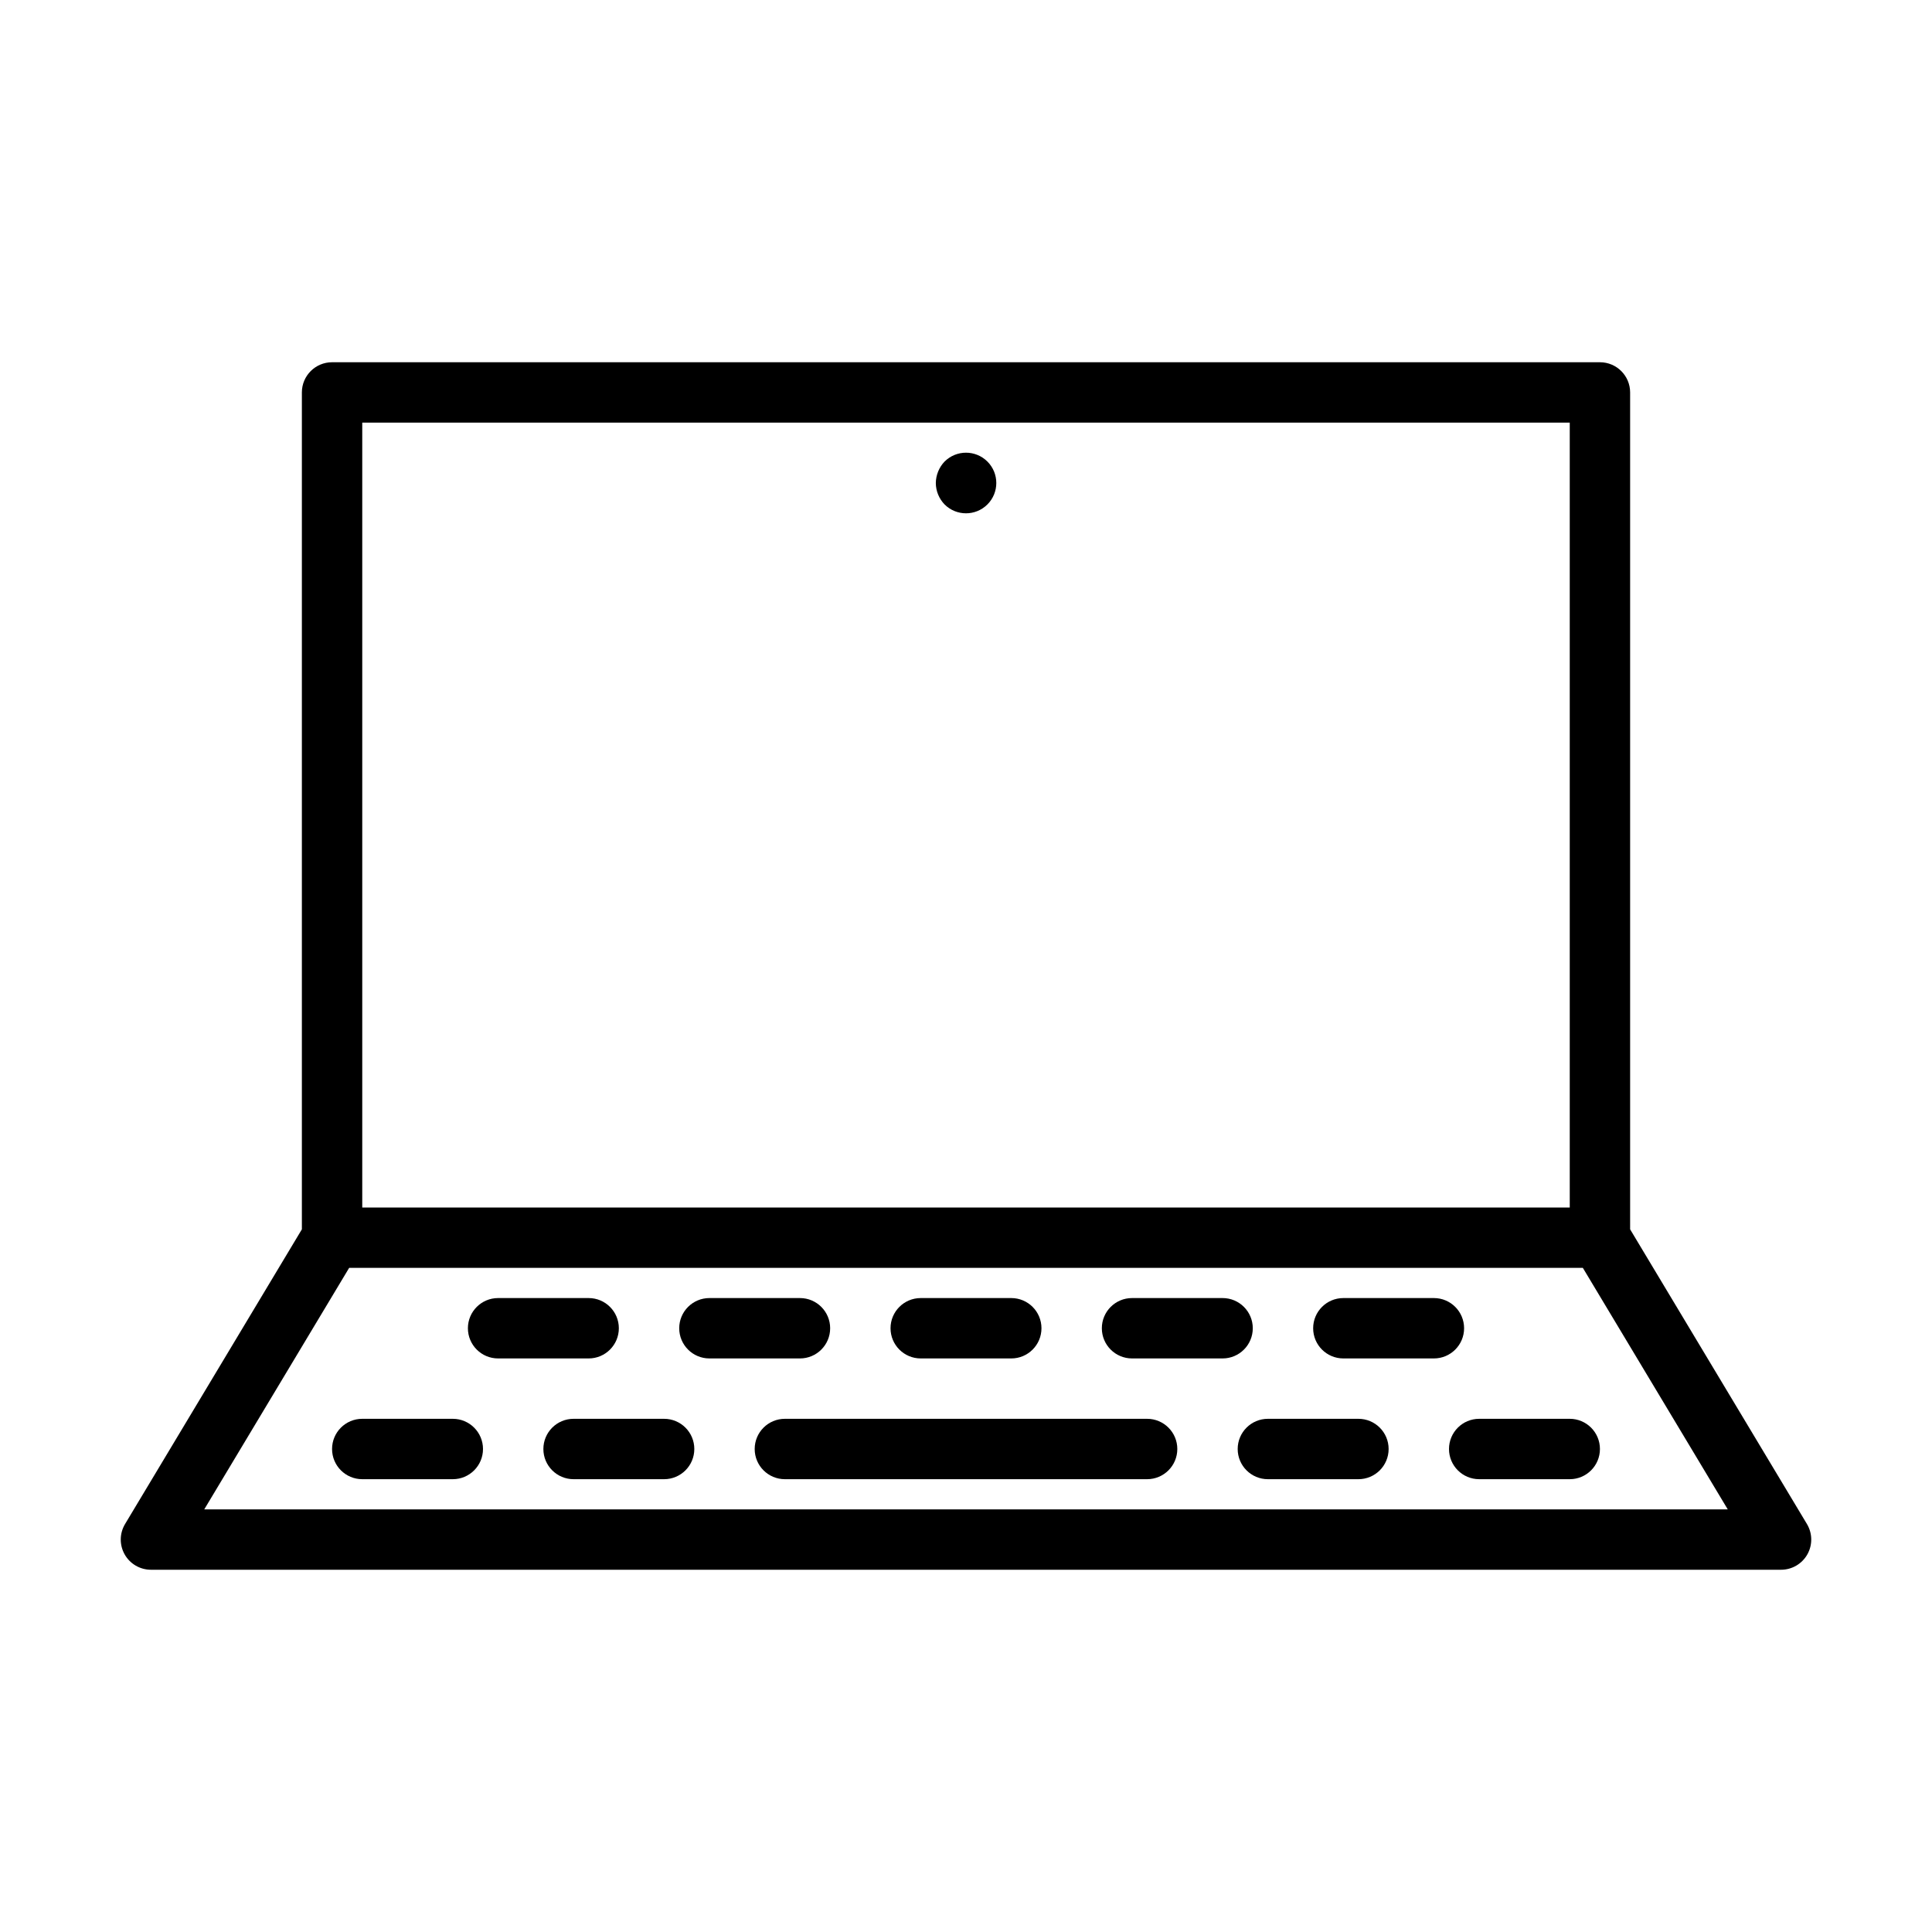
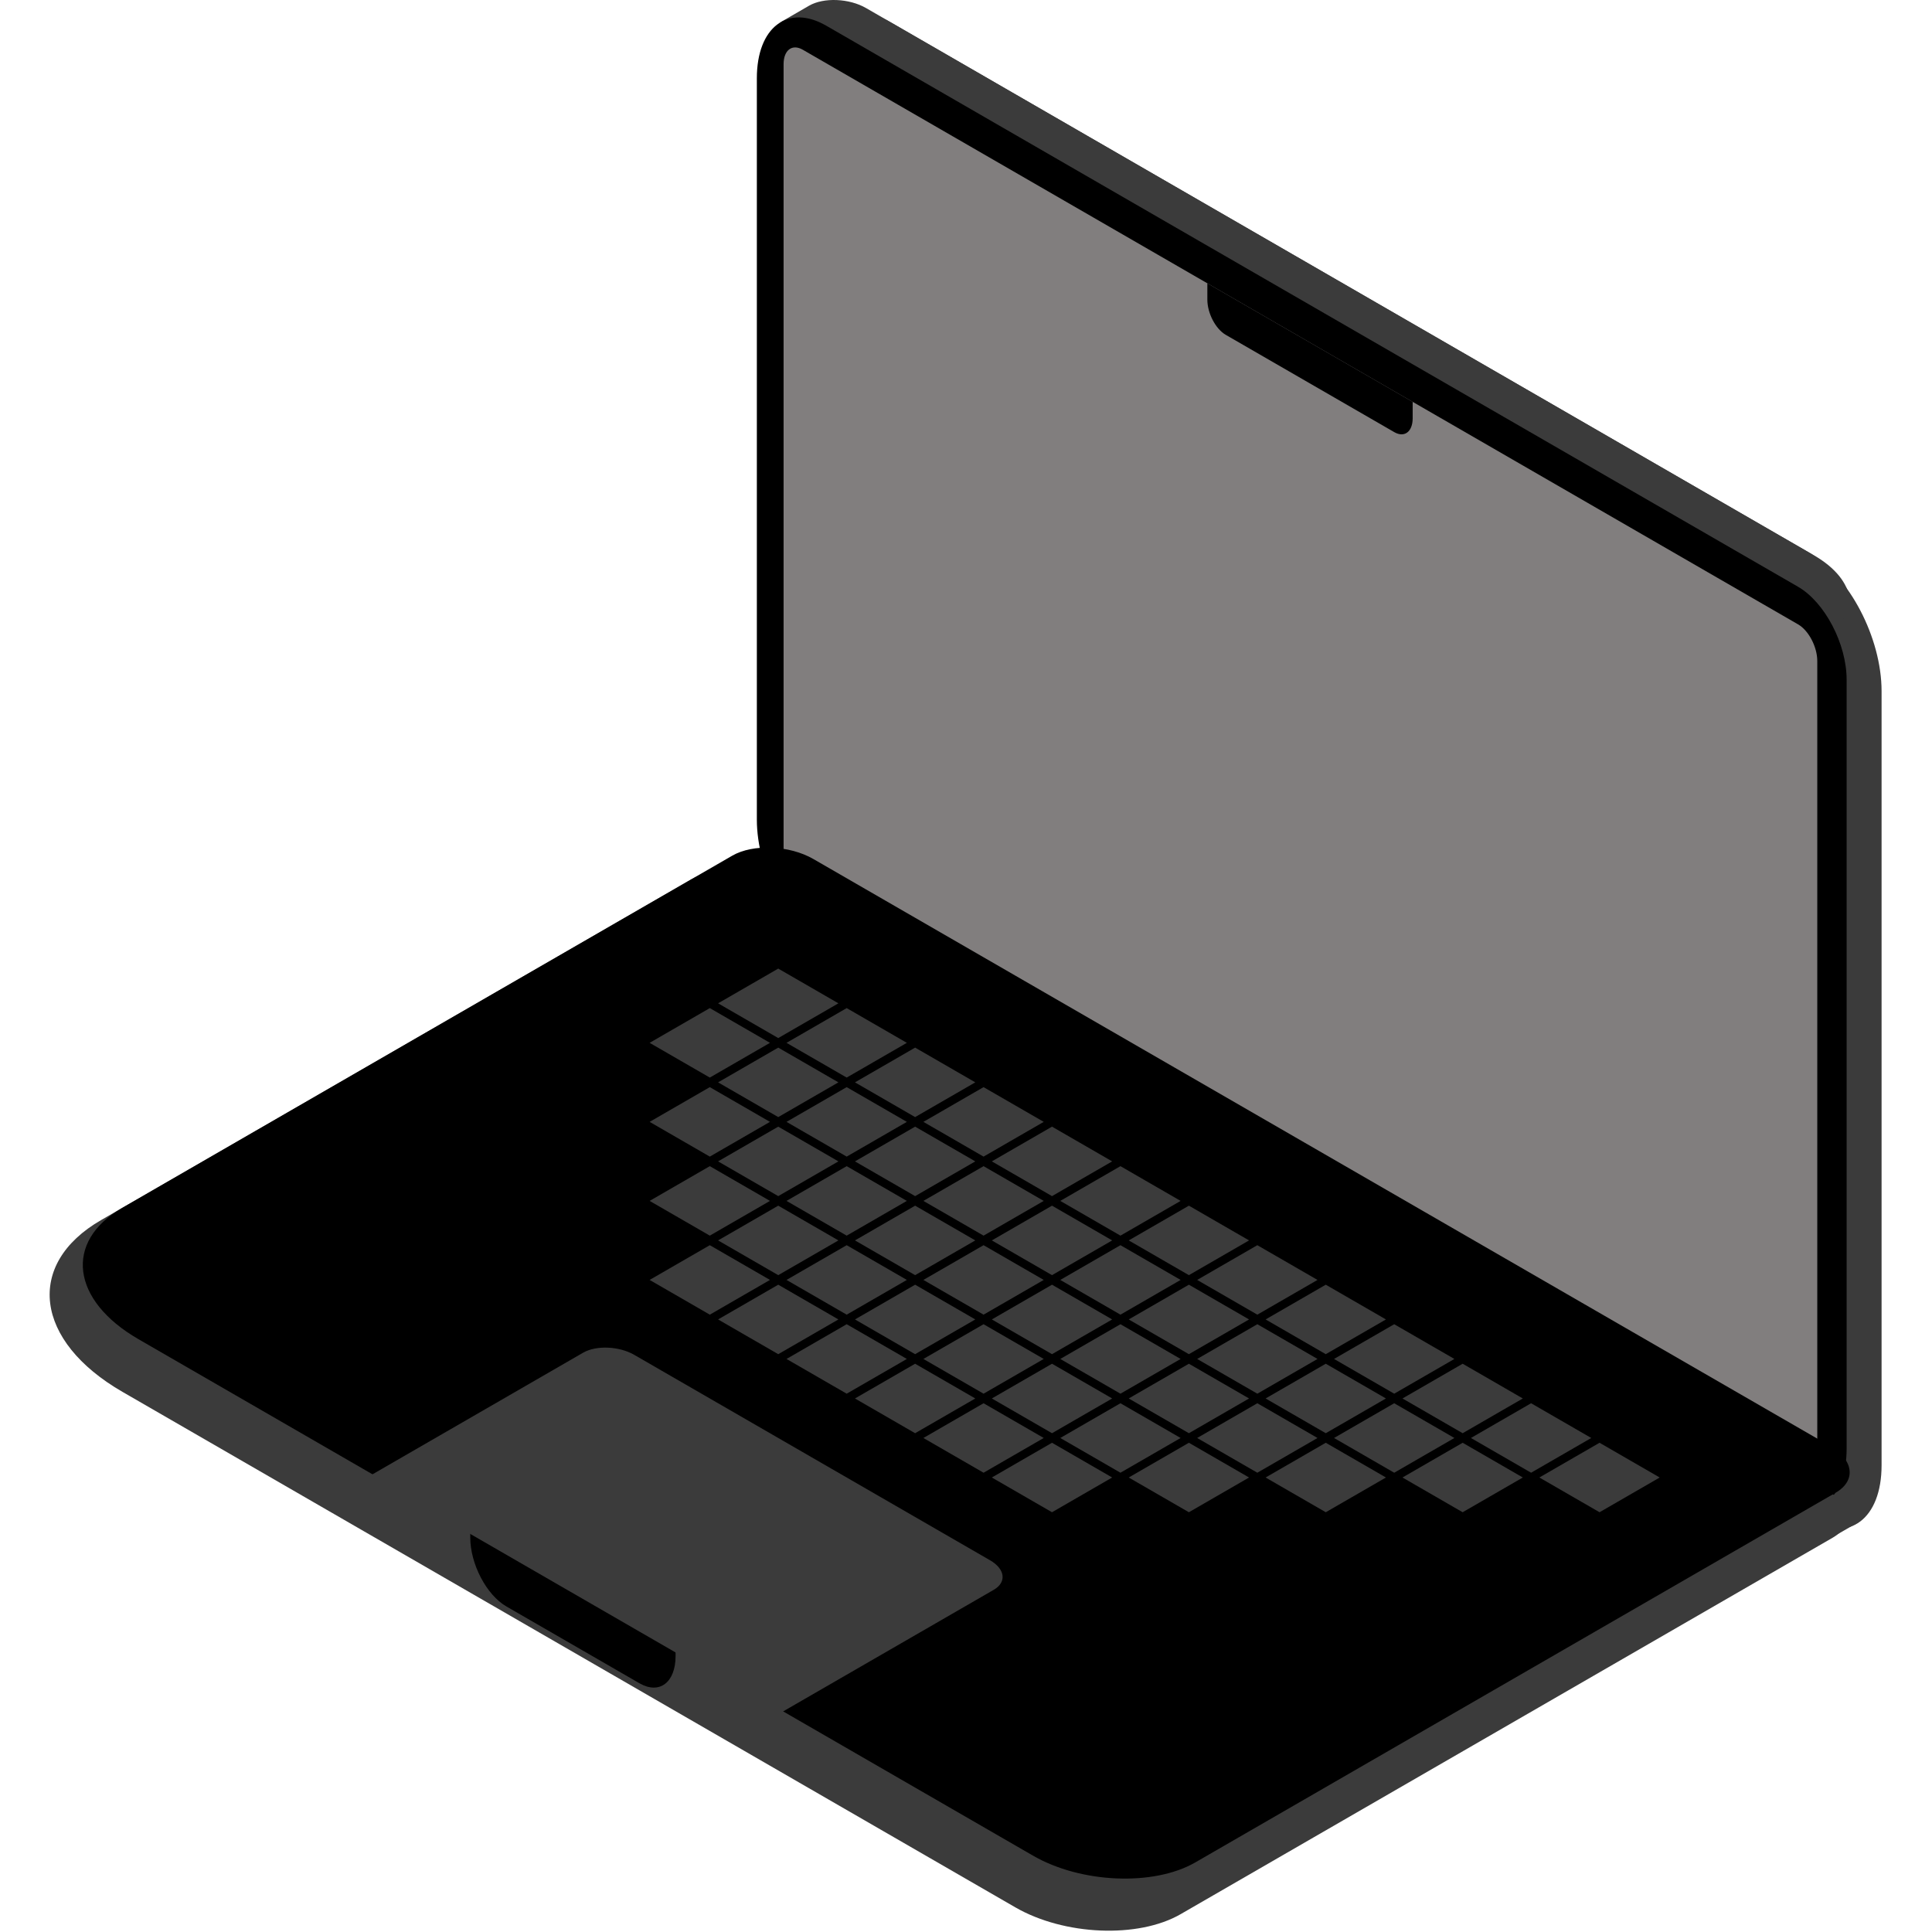
- <svg xmlns="http://www.w3.org/2000/svg" viewBox="0 0 64 64" id="laptop">
-   <path d="M54,40.723V13a1,1,0,0,0-1-1H11a1,1,0,0,0-1,1V40.723L4.143,50.485A1,1,0,0,0,5,52H59a1,1,0,0,0,.857-1.515ZM12,14H52V40H12ZM6.766,50l4.8-8H52.434l4.8,8Z" />
-   <path d="M31.29 15.29A1.05 1.05 0 0 0 31 16a1.032 1.032 0 0 0 .29.71 1.004 1.004 0 1 0 0-1.42zM20.5 44a1 1 0 0 0-1-1h-3a1 1 0 0 0 0 2h3A1 1 0 0 0 20.5 44zM27.5 44a1 1 0 0 0-1-1h-3a1 1 0 0 0 0 2h3A1 1 0 0 0 27.5 44zM30.5 45h3a1 1 0 0 0 0-2h-3a1 1 0 0 0 0 2zM41.5 44a1 1 0 0 0-1-1h-3a1 1 0 0 0 0 2h3A1 1 0 0 0 41.5 44zM48.5 44a1 1 0 0 0-1-1h-3a1 1 0 0 0 0 2h3A1 1 0 0 0 48.5 44zM15 47H12a1 1 0 0 0 0 2h3a1 1 0 0 0 0-2zM22 47H19a1 1 0 0 0 0 2h3a1 1 0 0 0 0-2zM38 47H26a1 1 0 0 0 0 2H38a1 1 0 0 0 0-2zM45 47H42a1 1 0 0 0 0 2h3a1 1 0 0 0 0-2zM49 47a1 1 0 0 0 0 2h3a1 1 0 0 0 0-2z" />
+ <svg xmlns="http://www.w3.org/2000/svg" width="800px" height="800px" viewBox="0 0 1024 1024" class="icon" version="1.1" fill="#000000">
+   <g id="SVGRepo_bgCarrier" stroke-width="0" />
+   <g id="SVGRepo_tracerCarrier" stroke-linecap="round" stroke-linejoin="round" />
+   <g id="SVGRepo_iconCarrier">
+     <path d="M997.275 366.319c0-28.308-17.237-61.24-38.467-73.498L471.944 11.728c-21.232-12.257-38.467 0.774-38.467 29.08v410.314c0 28.308 17.235 61.243 38.467 73.5l486.864 281.091c21.23 12.257 38.467-0.774 38.467-29.08V366.319z" fill="#3b3b3b" />
+     <path d="M459.011 4.262c-8.92-5.151-22.436-5.71-30.163-1.25l-13.998 8.082c-4.359 2.517-3.811 6.918 1.221 9.823l551.03 318.139c19.811-11.439 17.322-31.448-5.554-44.655L459.011 4.262z" fill="#3b3b3b" />
+     <path d="M992.89 356.394c0-24.471-14.9-35.735-33.253-25.137-1.669 0.963-3.022 3.55-3.022 5.776v474.065c0 6.675 4.063 9.747 9.067 6.857l17.412-10.054c5.407-3.12 9.795-11.505 9.795-18.713V356.394z" fill="#3b3b3b" />
+     <path d="M978.751 360.238c0-18.976-11.556-41.05-25.786-49.266L437.981 13.644c-20.331-11.738-36.835 0.741-36.835 27.848v392.904c0 27.106 16.505 58.642 36.835 70.38l503.935 290.947c20.329 11.738 36.835-0.741 36.835-27.848V360.238z" fill="#000000" />
+     <path d="M963.194 350.351c0-7.479-4.554-16.18-10.165-19.419L425.48 26.351c-5.609-3.239-10.163 0.204-10.163 7.683v424.607c0 7.479 4.554 16.182 10.163 19.421l527.548 304.579c5.611 3.239 10.165-0.204 10.165-7.683V350.351z" fill="#817e7e" />
+     <path d="M410.412 467.754c-12.955-7.477-32.582-8.291-43.8-1.816L53.576 646.671c-40.388 23.317-35.314 64.108 11.321 91.035L538.138 1010.929c25.909 14.959 65.159 16.586 87.597 3.631l345.559-199.509c11.22-6.477 9.81-17.807-3.144-25.286L410.412 467.754z" fill="#3b3b3b" />
+     <path d="M431.126 455.31c-12.722-7.346-31.996-8.146-43.015-1.785L64.712 640.242c-30.849 17.811-26.975 48.97 8.648 69.535l474.169 273.761c25.444 14.691 63.992 16.29 86.027 3.568l339.371-195.937c11.018-6.361 9.635-17.489-3.087-24.835L431.126 455.31zM748.746 212.988l-108.825-62.83v8.672c0 7.179 4.37 15.531 9.755 18.64l89.314 51.566c5.385 3.107 9.755-0.197 9.755-7.376v-8.672z" fill="#000000" />
+     <path d="M358.072 860.675l-108.827-62.832v17.02c0 14.09 8.58 30.481 19.147 36.583l70.533 40.721c10.567 6.102 19.147-0.384 19.147-14.474v-17.018zM412.484 510.838l-36.274 20.945 36.274 20.943 36.276-20.943-36.276-20.945z" fill="#000000" />
+     <path d="M412.484 513.371l-31.889 18.412 31.889 18.41 31.891-18.41-31.891-18.412z" fill="#3b3b3b" />
+     <path d="M376.21 531.783l-36.276 20.943 36.276 20.945 36.274-20.945-36.274-20.943z" fill="#000000" />
+     <path d="M376.21 534.314l-31.891 18.412 31.891 18.412 31.889-18.412-31.889-18.412z" fill="#3b3b3b" />
+     <path d="M376.21 573.671l-36.276 20.943 36.276 20.943 36.274-20.943-36.274-20.943z" fill="#000000" />
+     <path d="M376.21 576.201l-31.891 18.412 31.891 18.412 31.889-18.412-31.889-18.412z" fill="#3b3b3b" />
+     <path d="M376.21 615.556l-36.276 20.945 36.276 20.943 36.274-20.943-36.274-20.945z" fill="#000000" />
+     <path d="M376.21 618.089l-31.891 18.412 31.891 18.412 31.889-18.412-31.889-18.412z" fill="#3b3b3b" />
+     <path d="M376.21 657.443l-36.276 20.945 36.276 20.943 36.274-20.943-36.274-20.945z" fill="#000000" />
+     <path d="M376.21 659.976l-31.891 18.412 31.891 18.41 31.889-18.41-31.889-18.412z" fill="#3b3b3b" />
+     <path d="M448.76 531.783l-36.276 20.943 36.276 20.945 36.274-20.945-36.274-20.943z" fill="#000000" />
+     <path d="M448.76 534.314l-31.891 18.412 31.891 18.412 31.889-18.412-31.889-18.412z" fill="#3b3b3b" />
+     <path d="M412.484 552.726l-36.274 20.945 36.274 20.943 36.276-20.943-36.276-20.945z" fill="#000000" />
+     <path d="M412.484 555.258l-31.889 18.412 31.889 18.41 31.891-18.41-31.891-18.412z" fill="#3b3b3b" />
+     <path d="M412.484 594.613l-36.274 20.943 36.274 20.945 36.276-20.945-36.276-20.943z" fill="#000000" />
+     <path d="M412.484 597.146l-31.889 18.41 31.889 18.412 31.891-18.412-31.891-18.41z" fill="#3b3b3b" />
+     <path d="M412.484 636.501l-36.274 20.943 36.274 20.945 36.276-20.945-36.276-20.943z" fill="#000000" />
+     <path d="M412.484 639.031l-31.889 18.412 31.889 18.412 31.891-18.412-31.891-18.412z" fill="#3b3b3b" />
+     <path d="M412.484 678.388l-36.274 20.943 36.274 20.943 36.276-20.943-36.276-20.943z" fill="#000000" />
+     <path d="M412.484 680.919l-31.889 18.412 31.889 18.412 31.891-18.412-31.891-18.412z" fill="#3b3b3b" />
+     <path d="M485.034 552.726l-36.274 20.945 36.274 20.943 36.276-20.943-36.276-20.945z" fill="#000000" />
+     <path d="M485.034 555.258l-31.889 18.412 31.889 18.41 31.891-18.41-31.891-18.412z" fill="#3b3b3b" />
+     <path d="M448.76 573.671l-36.276 20.943 36.276 20.943 36.274-20.943-36.274-20.943z" fill="#000000" />
+     <path d="M448.76 576.201l-31.891 18.412 31.891 18.412 31.889-18.412-31.889-18.412z" fill="#3b3b3b" />
+     <path d="M448.76 615.556l-36.276 20.945 36.276 20.943 36.274-20.943-36.274-20.945z" fill="#000000" />
+     <path d="M448.76 618.089l-31.891 18.412 31.891 18.412 31.889-18.412-31.889-18.412z" fill="#3b3b3b" />
+     <path d="M448.76 657.443l-36.276 20.945 36.276 20.943 36.274-20.943-36.274-20.945z" fill="#000000" />
+     <path d="M448.76 659.976l-31.891 18.412 31.891 18.41 31.889-18.41-31.889-18.412z" fill="#3b3b3b" />
+     <path d="M448.76 699.331l-36.276 20.943 36.276 20.945 36.274-20.945-36.274-20.943z" fill="#000000" />
+     <path d="M448.76 701.864l-31.891 18.41 31.891 18.412 31.889-18.412-31.889-18.41z" fill="#3b3b3b" />
+     <path d="M521.311 573.671l-36.276 20.943 36.276 20.943 36.274-20.943-36.274-20.943z" fill="#000000" />
+     <path d="M521.311 576.201l-31.891 18.412 31.891 18.412 31.889-18.412-31.889-18.412z" fill="#3b3b3b" />
+     <path d="M485.034 594.613l-36.274 20.943 36.274 20.945 36.276-20.945-36.276-20.943z" fill="#000000" />
+     <path d="M485.034 597.146l-31.889 18.41 31.889 18.412 31.891-18.412-31.891-18.41z" fill="#3b3b3b" />
+     <path d="M485.034 636.501l-36.274 20.943 36.274 20.945 36.276-20.945-36.276-20.943z" fill="#000000" />
+     <path d="M485.034 639.031l-31.889 18.412 31.889 18.412 31.891-18.412-31.891-18.412z" fill="#3b3b3b" />
+     <path d="M485.034 678.388l-36.274 20.943 36.274 20.943 36.276-20.943-36.276-20.943z" fill="#000000" />
+     <path d="M485.034 680.919l-31.889 18.412 31.889 18.412 31.891-18.412-31.891-18.412z" fill="#3b3b3b" />
+     <path d="M485.034 720.274l-36.274 20.945 36.274 20.943 36.276-20.943-36.276-20.945z" fill="#000000" />
+     <path d="M485.034 722.806l-31.889 18.412 31.889 18.412 31.891-18.412-31.891-18.412z" fill="#3b3b3b" />
+     <path d="M557.585 594.613l-36.274 20.943 36.274 20.945 36.276-20.945-36.276-20.943z" fill="#000000" />
+     <path d="M557.585 597.146l-31.889 18.41 31.889 18.412 31.891-18.412-31.891-18.41z" fill="#3b3b3b" />
+     <path d="M521.311 615.556l-36.276 20.945 36.276 20.943 36.274-20.943-36.274-20.945z" fill="#000000" />
+     <path d="M521.311 618.089l-31.891 18.412 31.891 18.412 31.889-18.412-31.889-18.412z" fill="#3b3b3b" />
+     <path d="M521.311 657.443l-36.276 20.945 36.276 20.943 36.274-20.943-36.274-20.945z" fill="#000000" />
+     <path d="M521.311 659.976l-31.891 18.412 31.891 18.41 31.889-18.41-31.889-18.412z" fill="#3b3b3b" />
+     <path d="M521.311 699.331l-36.276 20.943 36.276 20.945 36.274-20.945-36.274-20.943z" fill="#000000" />
+     <path d="M521.311 701.864l-31.891 18.41 31.891 18.412 31.889-18.412-31.889-18.41z" fill="#3b3b3b" />
+     <path d="M521.311 741.218l-36.276 20.943 36.276 20.945 36.274-20.945-36.274-20.943z" fill="#000000" />
+     <path d="M521.311 743.751l-31.891 18.41 31.891 18.412 31.889-18.412-31.889-18.41z" fill="#3b3b3b" />
+     <path d="M593.861 615.556l-36.276 20.945 36.276 20.943 36.276-20.943-36.276-20.945z" fill="#000000" />
+     <path d="M593.861 618.089l-31.891 18.412 31.891 18.412 31.891-18.412-31.891-18.412z" fill="#3b3b3b" />
+     <path d="M557.585 636.501l-36.274 20.943 36.274 20.945 36.276-20.945-36.276-20.943z" fill="#000000" />
+     <path d="M557.585 639.031l-31.889 18.412 31.889 18.412 31.891-18.412-31.891-18.412z" fill="#3b3b3b" />
+     <path d="M557.585 678.388l-36.274 20.943 36.274 20.943 36.276-20.943-36.276-20.943z" fill="#000000" />
+     <path d="M557.585 680.919l-31.889 18.412 31.889 18.412 31.891-18.412-31.891-18.412z" fill="#3b3b3b" />
+     <path d="M557.585 720.274l-36.274 20.945 36.274 20.943 36.276-20.943-36.276-20.945z" fill="#000000" />
+     <path d="M557.585 722.806l-31.889 18.412 31.889 18.412 31.891-18.412-31.891-18.412z" fill="#3b3b3b" />
+     <path d="M557.585 762.161l-36.274 20.945 36.274 20.943 36.276-20.943-36.276-20.945z" fill="#000000" />
+     <path d="M557.585 764.694l-31.889 18.412 31.889 18.412 31.891-18.412-31.891-18.412z" fill="#3b3b3b" />
+     <path d="M630.137 636.501l-36.276 20.943 36.276 20.945 36.274-20.945-36.274-20.943z" fill="#000000" />
+     <path d="M630.137 639.031l-31.891 18.412 31.891 18.412 31.889-18.412-31.889-18.412z" fill="#3b3b3b" />
+     <path d="M593.861 657.443l-36.276 20.945 36.276 20.943 36.276-20.943-36.276-20.945z" fill="#000000" />
+     <path d="M593.861 659.976l-31.891 18.412 31.891 18.41 31.891-18.41-31.891-18.412z" fill="#3b3b3b" />
+     <path d="M593.861 699.331l-36.276 20.943 36.276 20.945 36.276-20.945-36.276-20.943z" fill="#000000" />
+     <path d="M593.861 701.864l-31.891 18.41 31.891 18.412 31.891-18.412-31.891-18.41z" fill="#3b3b3b" />
+     <path d="M593.861 741.218l-36.276 20.943 36.276 20.945 36.276-20.945-36.276-20.943z" fill="#000000" />
+     <path d="M593.861 743.751l-31.891 18.41 31.891 18.412 31.891-18.412-31.891-18.41z" fill="#3b3b3b" />
+     <path d="M666.412 657.443l-36.274 20.945 36.274 20.943 36.276-20.943-36.276-20.945z" fill="#000000" />
+     <path d="M666.412 659.976l-31.889 18.412 31.889 18.41 31.891-18.41-31.891-18.412z" fill="#3b3b3b" />
+     <path d="M630.137 678.388l-36.276 20.943 36.276 20.943 36.274-20.943-36.274-20.943z" fill="#000000" />
+     <path d="M630.137 680.919l-31.891 18.412 31.891 18.412 31.889-18.412-31.889-18.412z" fill="#3b3b3b" />
+     <path d="M630.137 720.274l-36.276 20.945 36.276 20.943 36.274-20.943-36.274-20.945z" fill="#000000" />
+     <path d="M630.137 722.806l-31.891 18.412 31.891 18.412 31.889-18.412-31.889-18.412z" fill="#3b3b3b" />
+     <path d="M630.137 762.161l-36.276 20.945 36.276 20.943 36.274-20.943-36.274-20.945z" fill="#000000" />
+     <path d="M630.137 764.694l-31.891 18.412 31.891 18.412 31.889-18.412-31.889-18.412z" fill="#3b3b3b" />
+     <path d="M702.688 678.388l-36.276 20.943 36.276 20.943 36.274-20.943-36.274-20.943z" fill="#000000" />
+     <path d="M702.688 680.919l-31.891 18.412 31.891 18.412 31.889-18.412-31.889-18.412z" fill="#3b3b3b" />
+     <path d="M666.412 699.331l-36.274 20.943 36.274 20.945 36.276-20.945-36.276-20.943z" fill="#000000" />
+     <path d="M666.412 701.864l-31.889 18.41 31.889 18.412 31.891-18.412-31.891-18.41z" fill="#3b3b3b" />
+     <path d="M666.412 741.218l-36.274 20.943 36.274 20.945 36.276-20.945-36.276-20.943z" fill="#000000" />
+     <path d="M666.412 743.751l-31.889 18.41 31.889 18.412 31.891-18.412-31.891-18.41z" fill="#3b3b3b" />
+     <path d="M738.962 699.331l-36.274 20.943 36.274 20.945 36.276-20.945-36.276-20.943z" fill="#000000" />
+     <path d="M738.962 701.864l-31.889 18.41 31.889 18.412 31.891-18.412-31.891-18.41z" fill="#3b3b3b" />
+     <path d="M702.688 720.274l-36.276 20.945 36.276 20.943 36.274-20.943-36.274-20.945z" fill="#000000" />
+     <path d="M702.688 722.806l-31.891 18.412 31.891 18.412 31.889-18.412-31.889-18.412z" fill="#3b3b3b" />
+     <path d="M702.688 762.161l-36.276 20.945 36.276 20.943 36.274-20.943-36.274-20.945z" fill="#000000" />
+     <path d="M702.688 764.694l-31.891 18.412 31.891 18.412 31.889-18.412-31.889-18.412z" fill="#3b3b3b" />
+     <path d="M775.238 720.274l-36.276 20.945 36.276 20.943 36.274-20.943-36.274-20.945z" fill="#000000" />
+     <path d="M775.238 722.806l-31.891 18.412 31.891 18.412 31.889-18.412-31.889-18.412z" fill="#3b3b3b" />
+     <path d="M738.962 741.218l-36.274 20.943 36.274 20.945 36.276-20.945-36.276-20.943z" fill="#000000" />
+     <path d="M738.962 743.751l-31.889 18.41 31.889 18.412 31.891-18.412-31.891-18.41z" fill="#3b3b3b" />
+     <path d="M811.512 741.218l-36.274 20.943 36.274 20.945 36.276-20.945-36.276-20.943z" fill="#000000" />
+     <path d="M811.512 743.751l-31.889 18.41 31.889 18.412 31.891-18.412-31.891-18.41z" fill="#3b3b3b" />
+     <path d="M847.789 762.161l-36.276 20.945 36.276 20.943 36.274-20.943-36.274-20.945z" fill="#000000" />
+     <path d="M847.789 764.694l-31.891 18.412 31.891 18.412 31.889-18.412-31.889-18.412z" fill="#3b3b3b" />
+     <path d="M775.238 762.161l-36.276 20.945 36.276 20.943 36.274-20.943-36.274-20.945z" fill="#000000" />
+     <path d="M775.238 764.694l-31.891 18.412 31.891 18.412 31.889-18.412-31.889-18.412z" fill="#3b3b3b" />
+     <path d="M336.142 718.085c-8.008-4.622-20.14-5.127-27.076-1.123l-113.087 65.293 217.651 125.66 113.089-65.29c6.936-4.004 6.063-11.007-1.945-15.632l-188.633-108.908z" fill="#3b3b3b" />
+   </g>
</svg>
